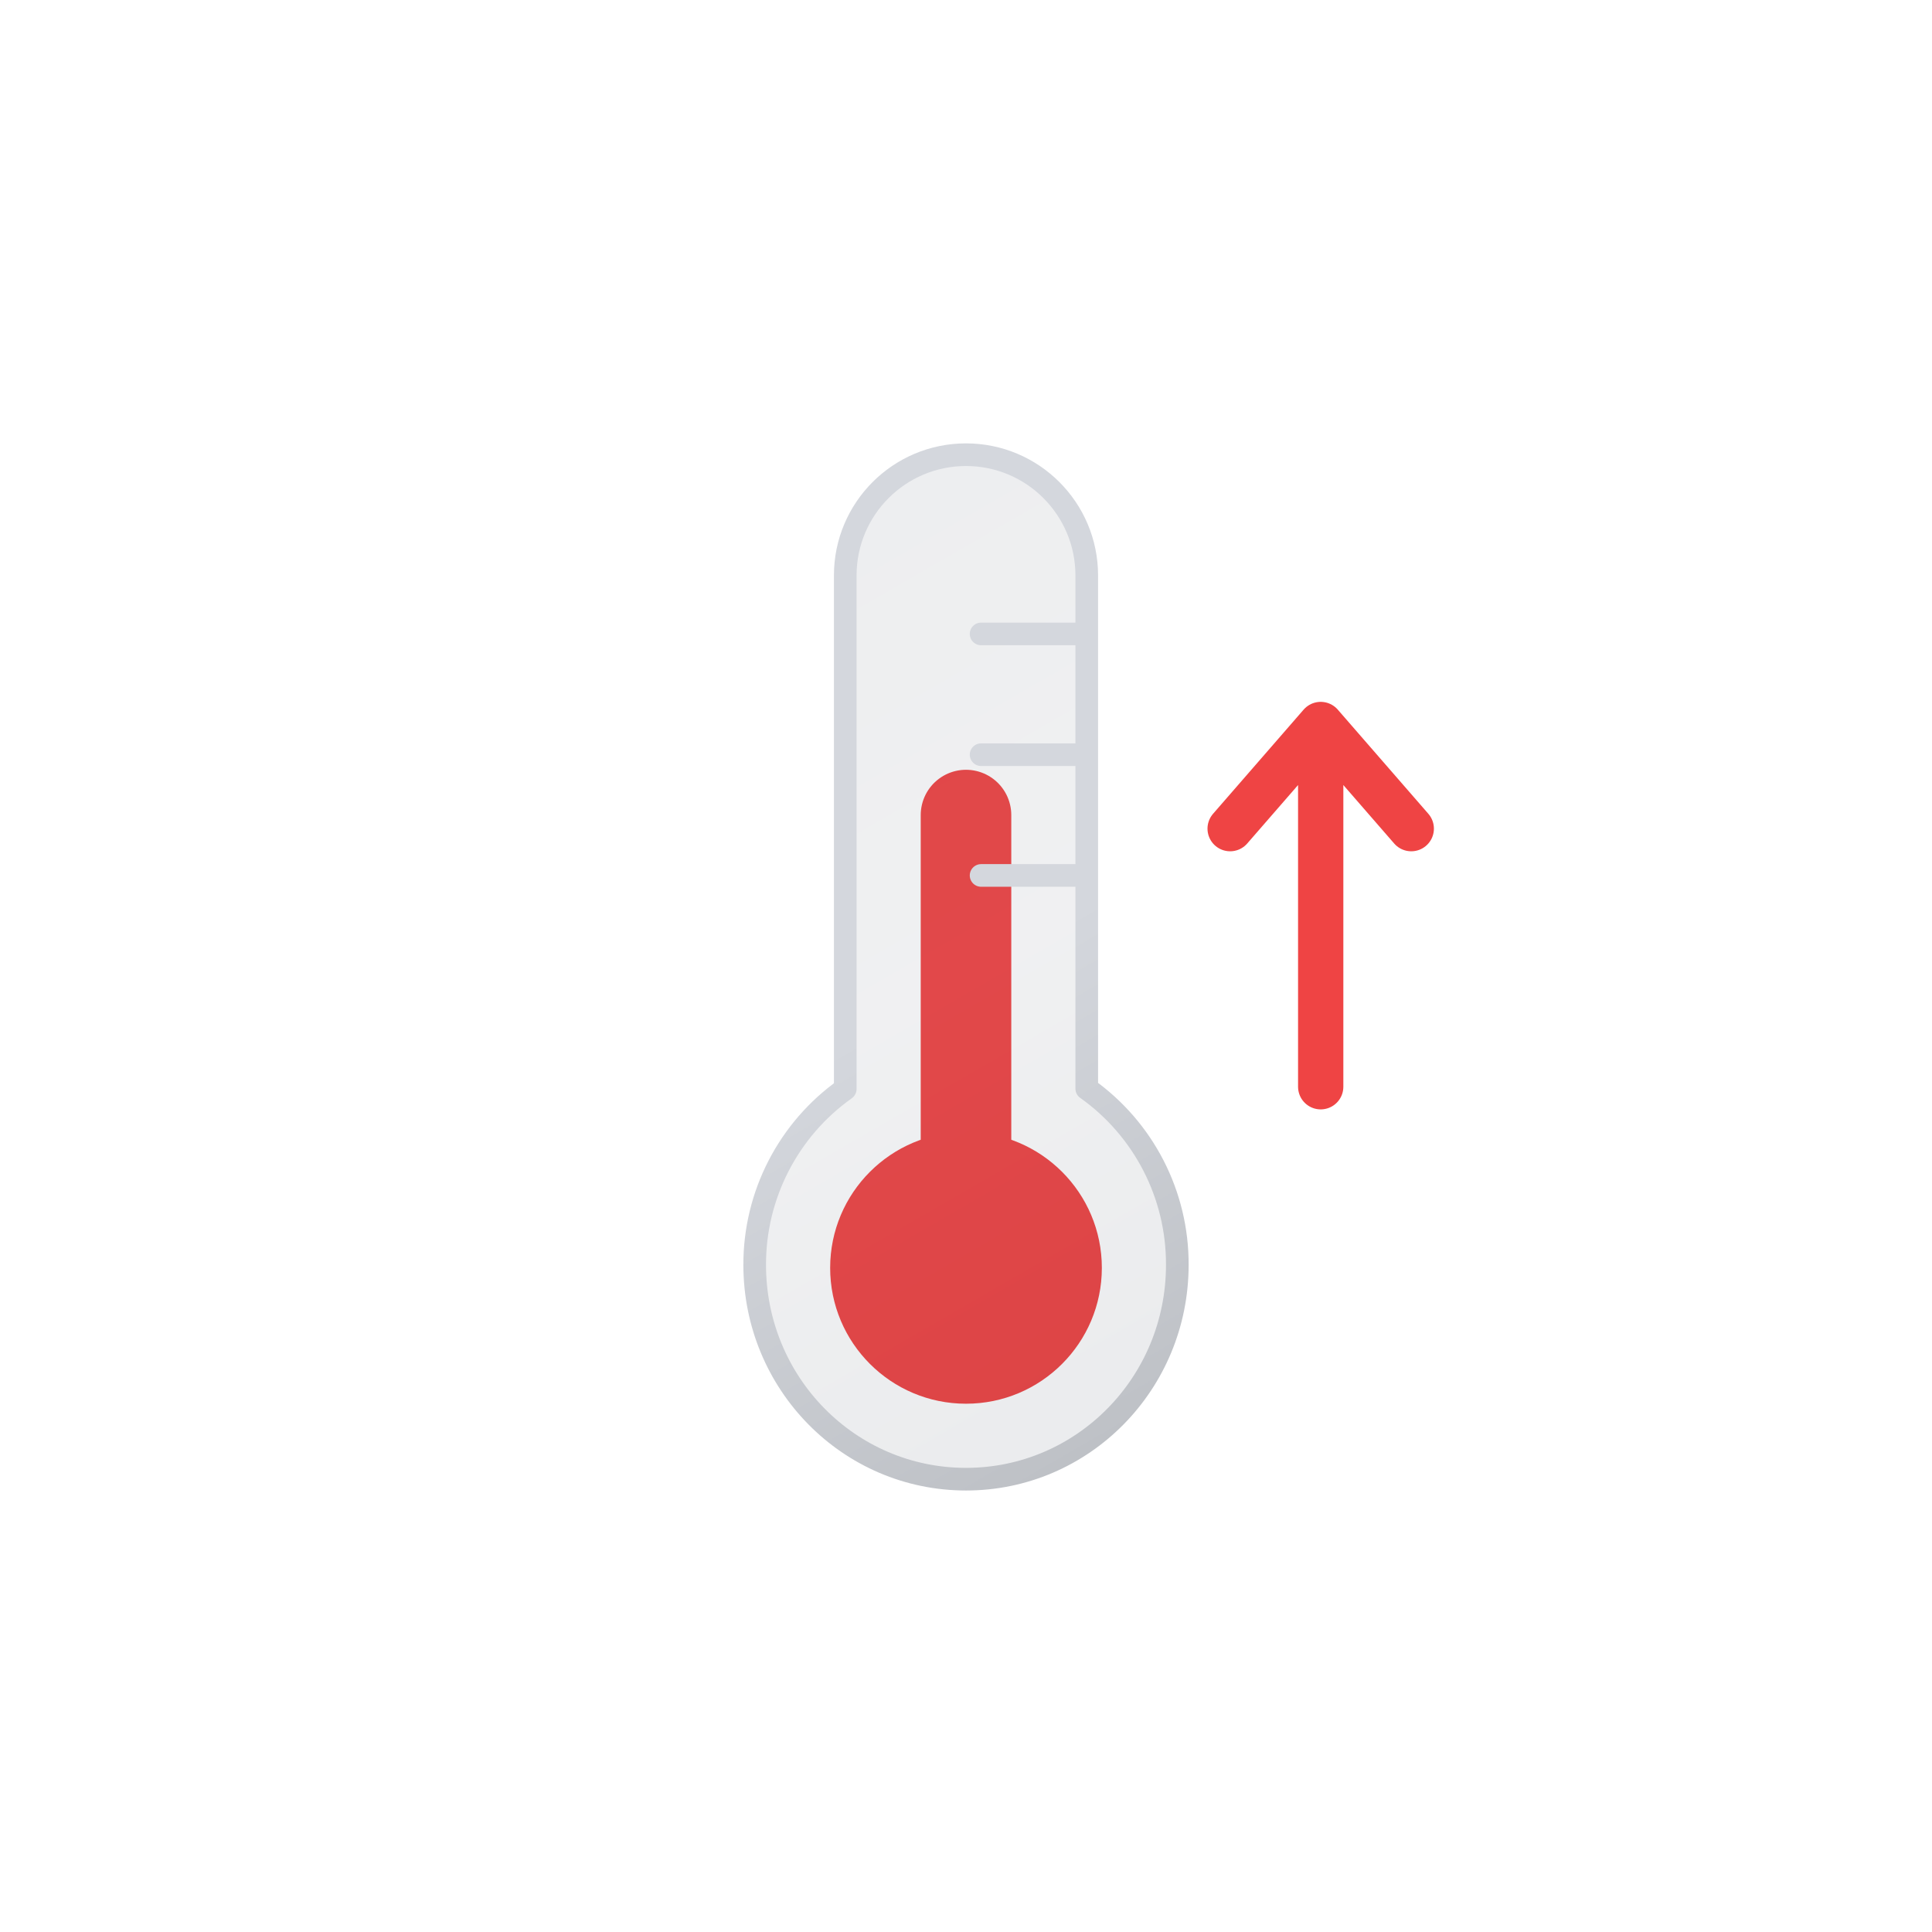
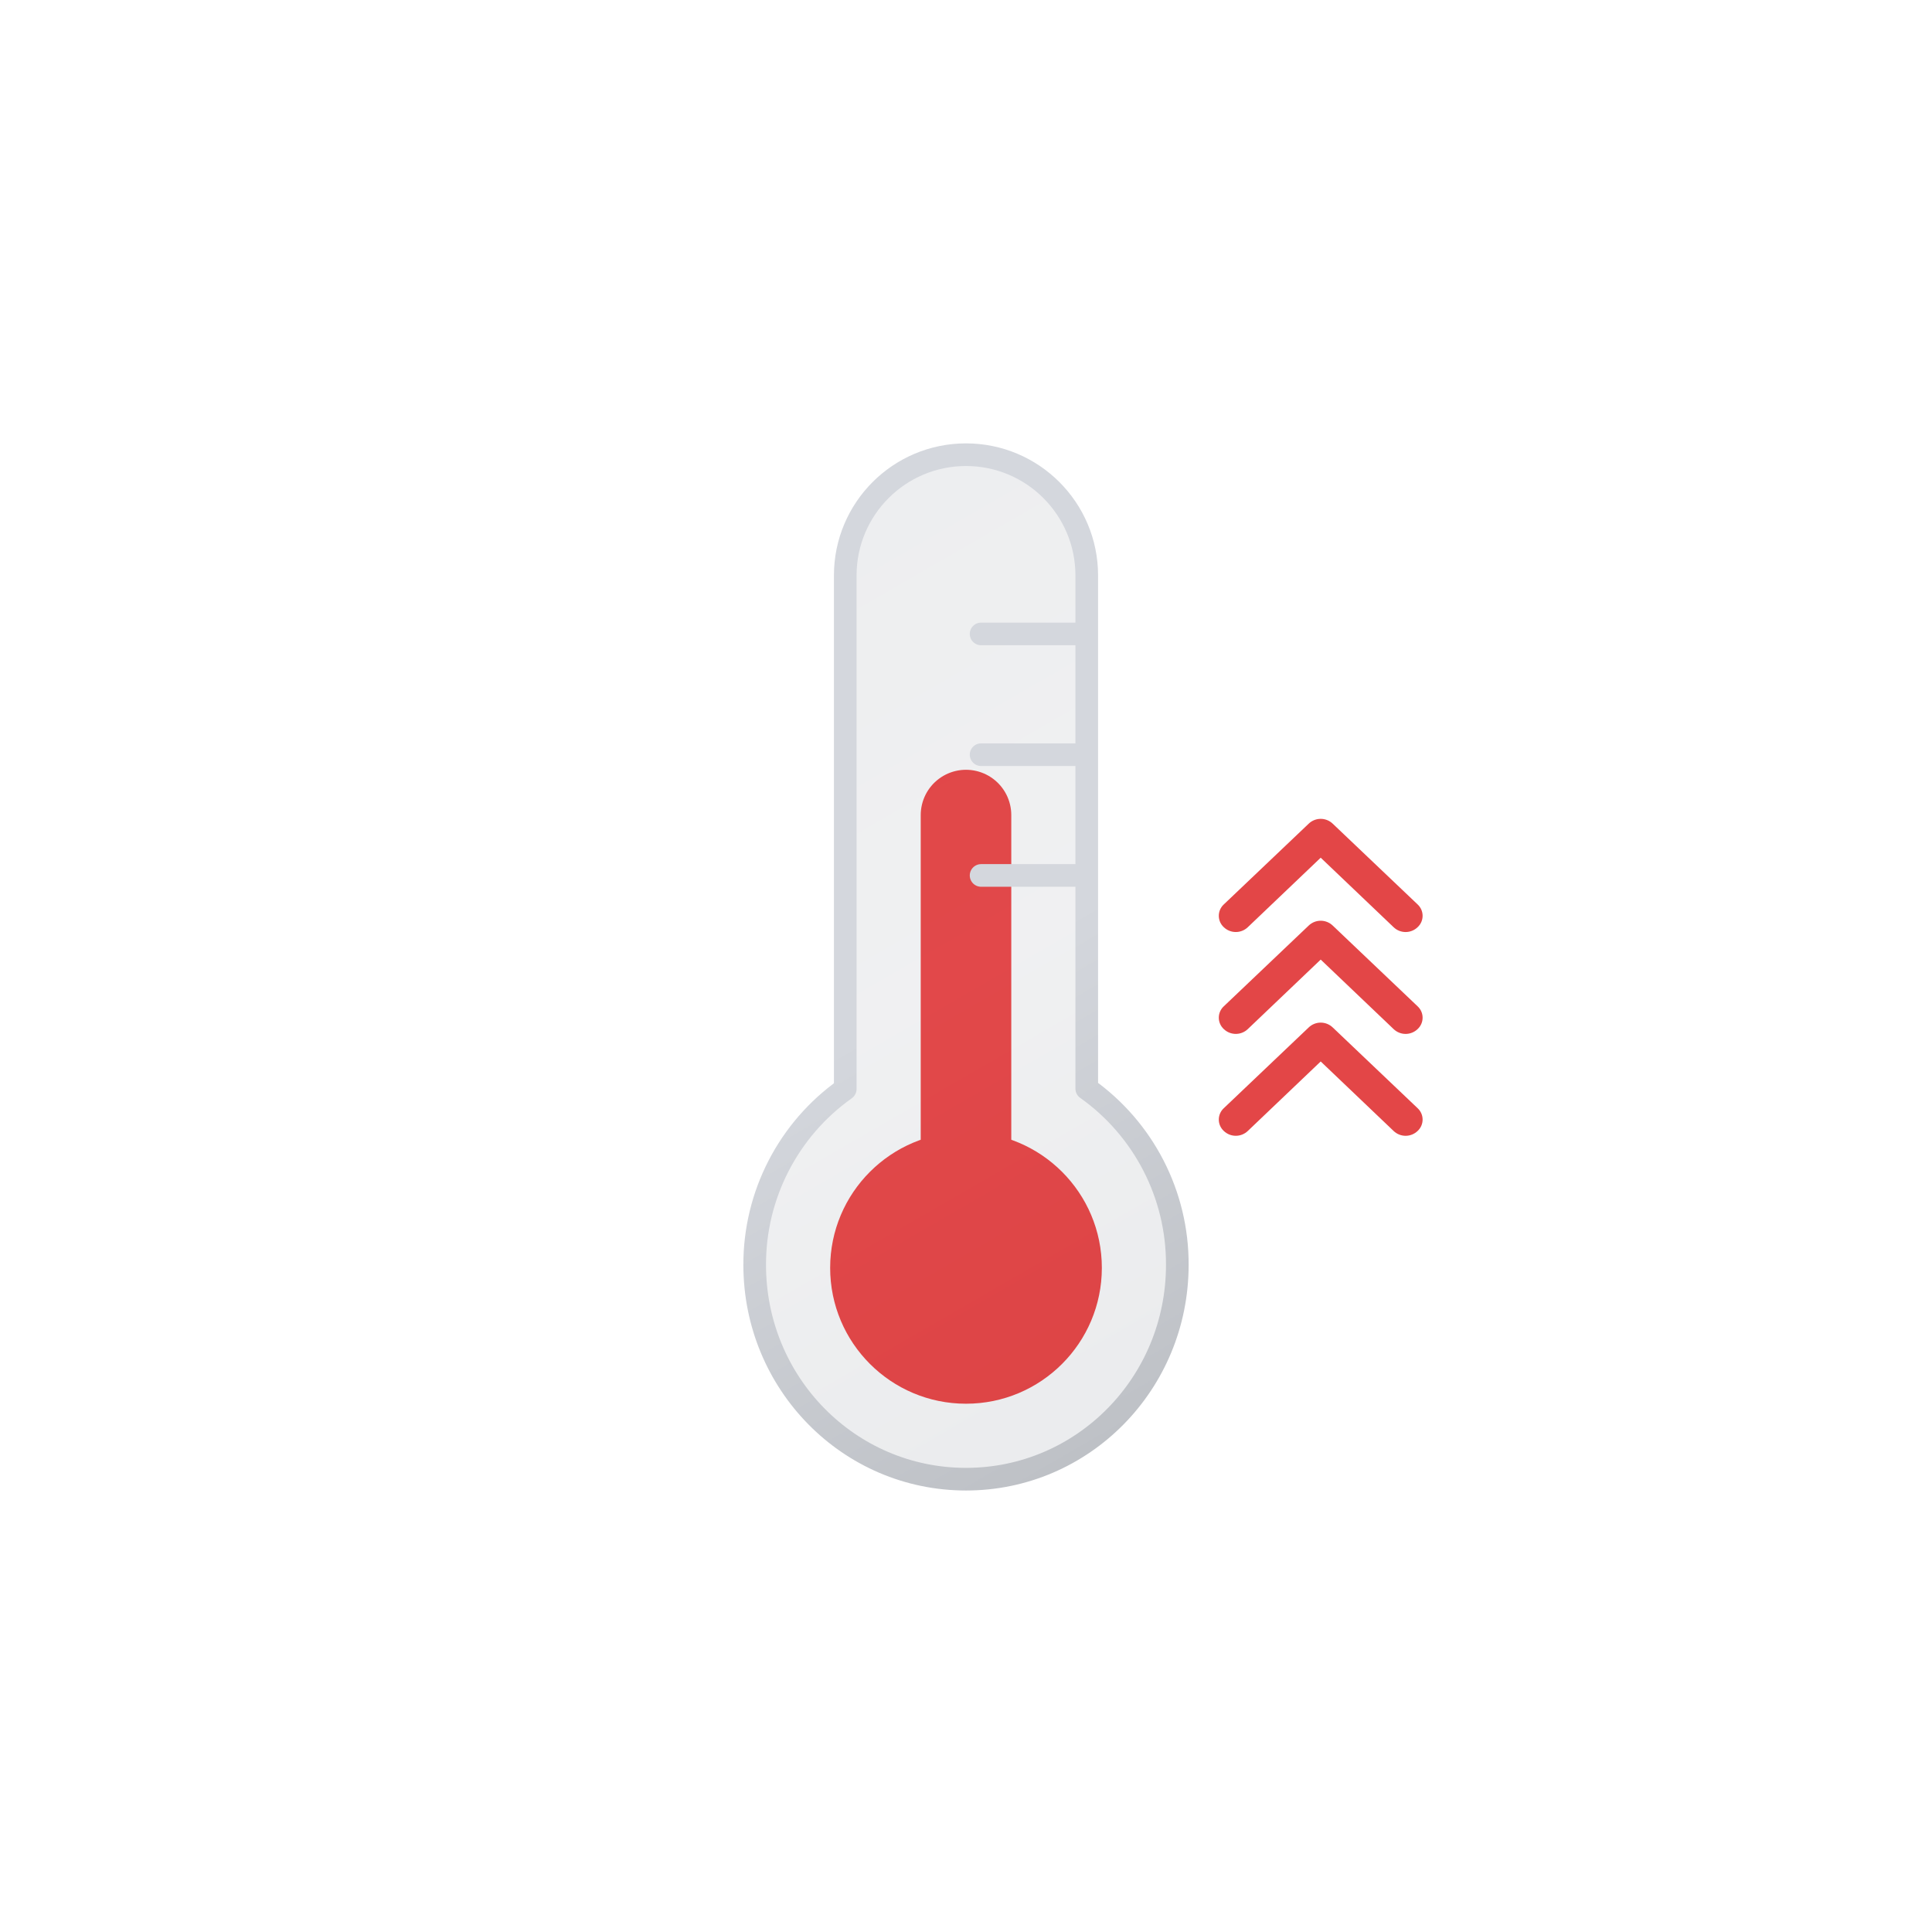
<svg xmlns="http://www.w3.org/2000/svg" xmlns:xlink="http://www.w3.org/1999/xlink" viewBox="0 0 512 512">
  <defs>
    <symbol id="c" viewBox="0 0 72 168">
      <circle cx="36" cy="132" r="36" fill="#ef4444" />
      <path fill="none" stroke="#ef4444" stroke-linecap="round" stroke-miterlimit="10" stroke-width="24" d="M36 12v120" />
    </symbol>
    <symbol id="d" viewBox="0 0 118 278">
      <path fill="url(#a)" stroke="url(#b)" stroke-linecap="round" stroke-linejoin="round" stroke-width="6" d="M115 218.2c0 31.4-25 56.8-56 56.8S3 249.6 3 218.2a57 57 0 0124-46.6V35.5a32 32 0 1164 0v136a57 57 0 0124 46.7ZM63 83h28M63 51h28m-28 64h28" />
    </symbol>
    <symbol id="e" viewBox="0 0 118 278">
      <use xlink:href="#c" width="72" height="168" transform="translate(23 87)" />
      <use xlink:href="#d" width="118" height="278" />
    </symbol>
    <linearGradient id="a" x1="-7.2" x2="116.4" y1="36.3" y2="250.4" gradientUnits="userSpaceOnUse">
      <stop offset="0" stop-color="#515a69" stop-opacity=".1" />
      <stop offset=".5" stop-color="#6b7280" stop-opacity=".1" />
      <stop offset="1" stop-color="#384354" stop-opacity=".1" />
    </linearGradient>
    <linearGradient id="b" x1="-8.7" x2="117.9" y1="33.7" y2="253" gradientUnits="userSpaceOnUse">
      <stop offset="0" stop-color="#d4d7dd" />
      <stop offset=".5" stop-color="#d4d7dd" />
      <stop offset="1" stop-color="#bec1c6" />
    </linearGradient>
  </defs>
  <use xlink:href="#e" width="118" height="278" transform="translate(197 117)" />
-   <path fill="none" stroke="#ef4444" stroke-linecap="round" stroke-linejoin="round" stroke-width="12" d="M350 288v-96l-24 27.6 24-27.6 24 27.6" />
+   <path fill="#e34647" d="M372.5 247a4.6 4.6 0 01-3.2-1.3L350 227.3l-19.3 18.4a4.6 4.6 0 01-6.4 0 4.1 4.1 0 010-6l22.5-21.4a4.6 4.6 0 016.4 0l22.5 21.4a4.1 4.1 0 010 6 4.6 4.6 0 01-3.2 1.3Z" />
+   <path fill="#e34647" d="M372.5 274a4.6 4.6 0 01-3.2-1.3L350 254.3l-19.3 18.4a4.6 4.6 0 01-6.4 0 4.1 4.1 0 010-6l22.5-21.4a4.6 4.6 0 016.4 0l22.5 21.4a4.1 4.1 0 010 6 4.6 4.6 0 01-3.2 1.3Z" />
+   <path fill="#e34647" d="M372.5 301a4.6 4.6 0 01-3.2-1.3L350 281.3l-19.3 18.4a4.6 4.6 0 01-6.4 0 4.1 4.1 0 010-6l22.5-21.4a4.6 4.6 0 016.4 0l22.5 21.4a4.1 4.1 0 010 6 4.6 4.6 0 01-3.2 1.3Z" />
</svg>
